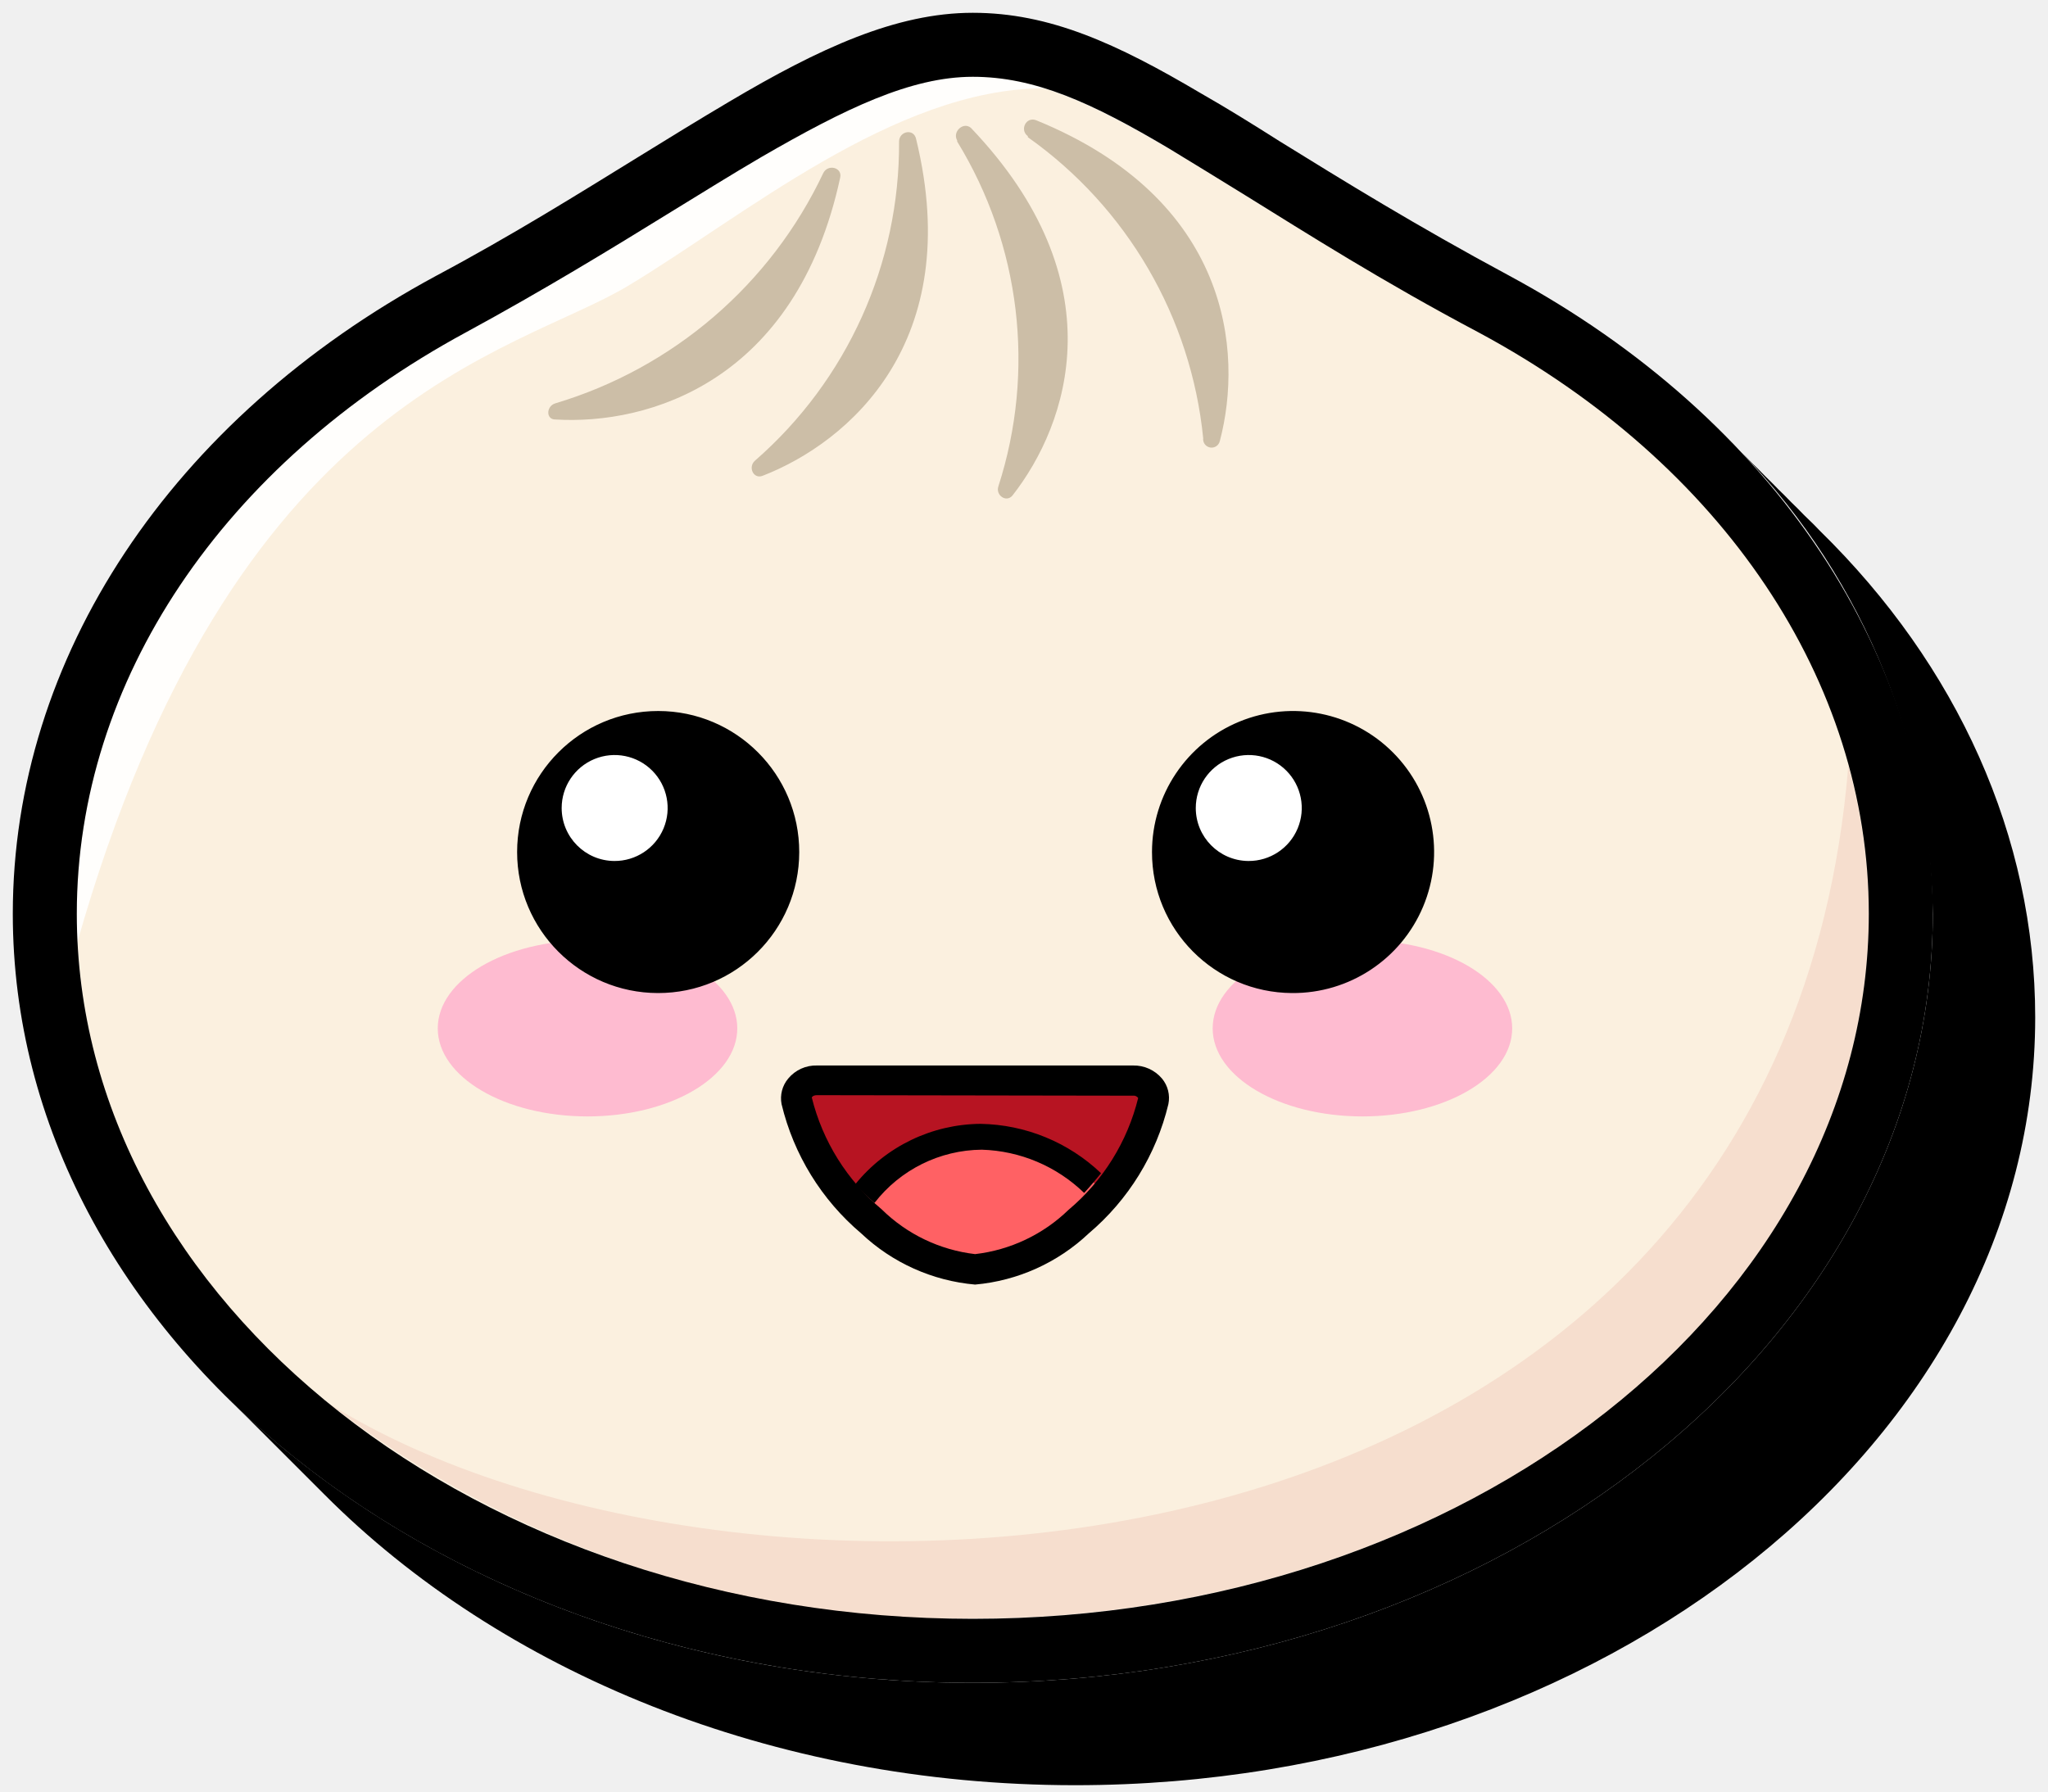
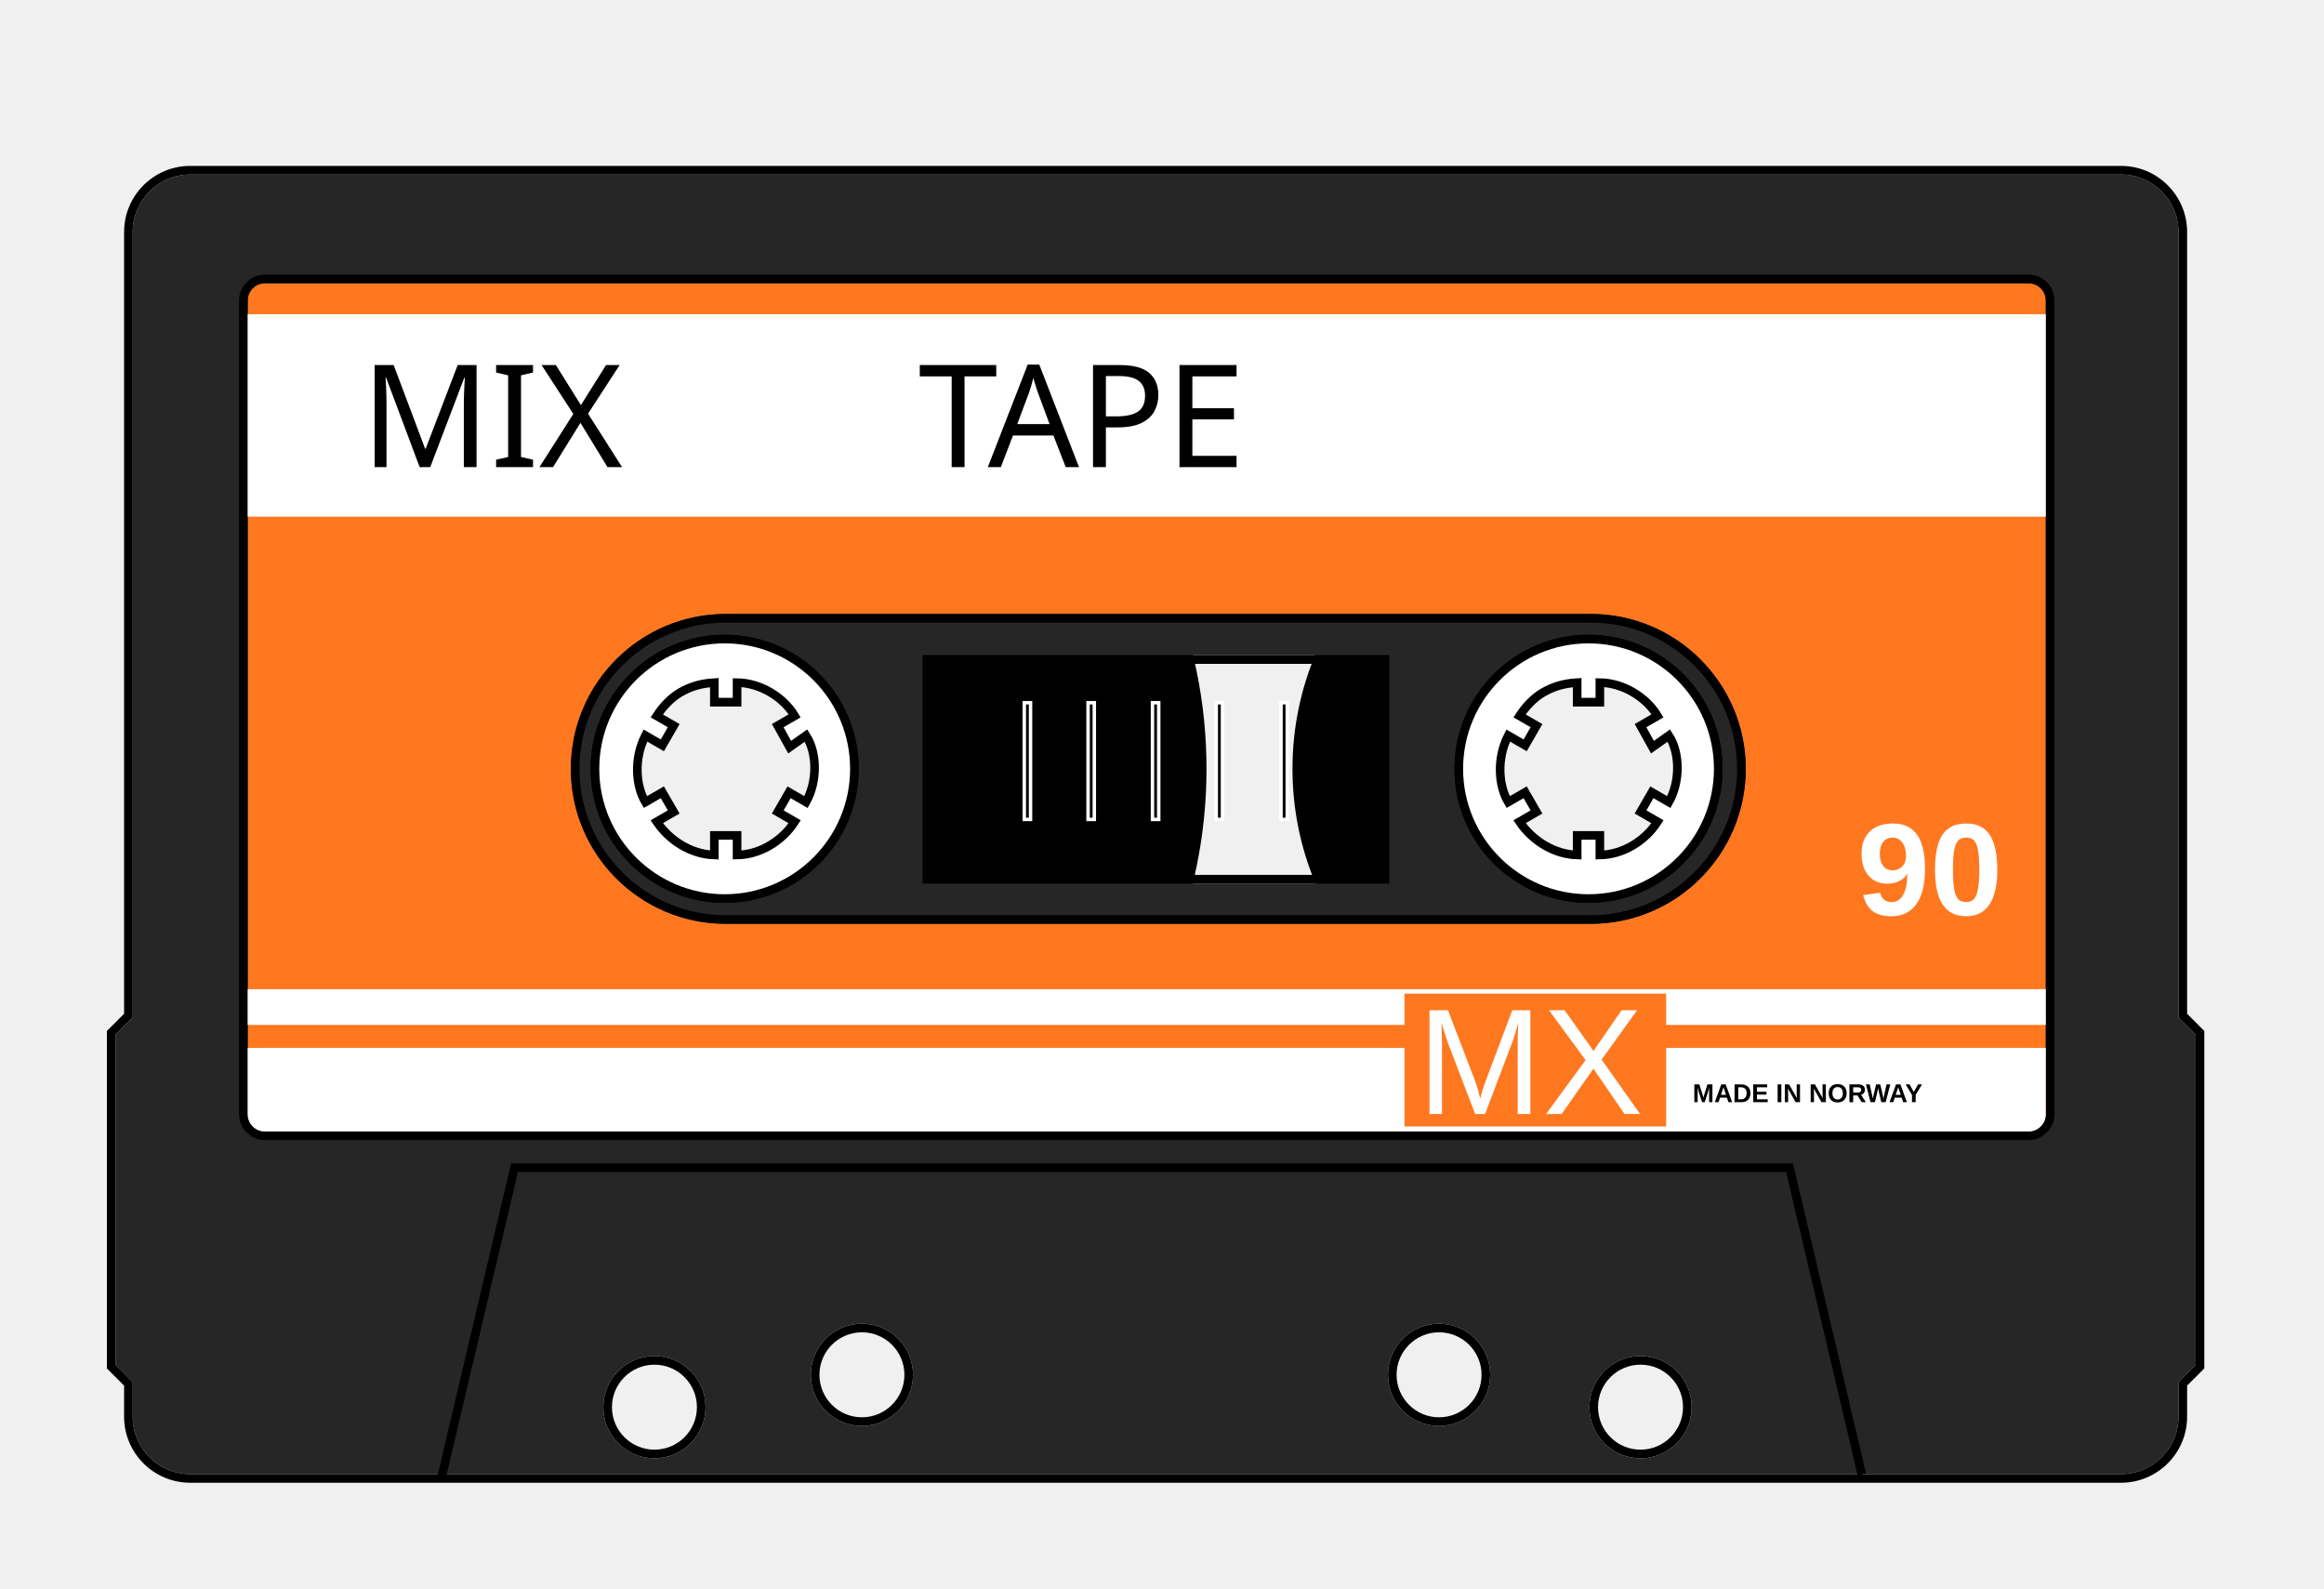
- <svg xmlns="http://www.w3.org/2000/svg" id="Bun" viewBox="0 0 80 70">
-   <path id="Shadow" d="M71.09,20.74c-.16-.17-.33-.34-.5-.5s-.33-.34-.5-.5-.33-.34-.5-.5-.33-.34-.5-.5-.33-.34-.5-.5-.33-.34-.5-.5-.33-.34-.5-.5A26.46,26.46,0,0,1,75.5,35.7c0,16.57-16.82,30.05-37.5,30.05-11.58,0-21.94-4.23-28.83-10.86l.5.5.5.5.5.5.5.5.5.5.5.5.5.5C19.55,65.3,30.14,69.75,42,69.75c20.68,0,37.5-13.48,37.5-30C79.5,32.69,76.46,26,71.09,20.74Z" />
-   <g id="Body">
-     <path id="Background" d="M73,35.7c0,15.21-15.67,27.54-35,27.54S3,50.91,3,35.7C3,26.27,9,17.94,18.22,13S33.18,3,38,3s8.94,4.13,19.78,10C67,17.94,73,26.27,73,35.7Z" style="fill:#fbf0df" />
-     <path id="Bottom_Shadow" data-name="Bottom Shadow" d="M73,35.7a21.67,21.67,0,0,0-.8-5.78c-2.73,33.3-43.35,34.9-59.32,24.94A40,40,0,0,0,38,63.24C57.3,63.24,73,50.89,73,35.7Z" style="fill:#f6dece" />
-     <path id="Light_Shine" data-name="Light Shine" d="M24.53,11.17C29,8.49,34.94,3.46,40.78,3.45A9.29,9.29,0,0,0,38,3c-2.42,0-5,1.25-8.25,3.13-1.13.66-2.3,1.39-3.54,2.15-2.33,1.44-5,3.07-8,4.7C8.69,18.13,3,26.62,3,35.7c0,.4,0,.8,0,1.19C9.06,15.48,20.07,13.85,24.53,11.17Z" style="fill:#fffefc" />
-     <path id="Top" d="M35.12,5.53A16.41,16.41,0,0,1,29.49,18c-.28.25-.06.73.3.59,3.37-1.31,7.92-5.23,6-13.14C35.71,5,35.12,5.12,35.12,5.53Zm2.27,0A16.24,16.24,0,0,1,39,19c-.12.35.31.65.55.36C41.74,16.56,43.65,11,37.93,5,37.64,4.74,37.19,5.14,37.39,5.49Zm2.76-.17A16.42,16.42,0,0,1,47,17.12a.33.33,0,0,0,.65.11c.92-3.49.4-9.44-7.17-12.53C40.08,4.54,39.82,5.08,40.15,5.32ZM21.69,15.76a16.94,16.94,0,0,0,10.47-9c.18-.36.75-.22.66.18-1.73,8-7.52,9.67-11.12,9.45C21.32,16.4,21.33,15.87,21.69,15.76Z" style="fill:#ccbea7;fill-rule:evenodd" />
-     <path id="Outline" d="M38,65.75C17.32,65.75.5,52.27.5,35.7c0-10,6.18-19.33,16.53-24.92,3-1.6,5.57-3.21,7.86-4.62,1.26-.78,2.45-1.51,3.6-2.19C32,1.89,35,.5,38,.5s5.62,1.2,8.9,3.14c1,.57,2,1.19,3.07,1.87,2.49,1.54,5.3,3.28,9,5.27C69.32,16.37,75.5,25.69,75.5,35.7,75.5,52.27,58.68,65.75,38,65.75ZM38,3c-2.42,0-5,1.25-8.25,3.13-1.13.66-2.3,1.39-3.54,2.15-2.33,1.44-5,3.07-8,4.7C8.69,18.13,3,26.62,3,35.7,3,50.89,18.7,63.25,38,63.25S73,50.89,73,35.7C73,26.62,67.31,18.13,57.78,13,54,11,51.05,9.12,48.66,7.64c-1.09-.67-2.09-1.29-3-1.84C42.63,4,40.42,3,38,3Z" />
-   </g>
-   <g id="Mouth">
-     <g id="Background-2" data-name="Background">
-       <path d="M45.05,43a8.93,8.93,0,0,1-2.92,4.71,6.81,6.81,0,0,1-4,1.88A6.84,6.84,0,0,1,34,47.71,8.93,8.93,0,0,1,31.12,43a.72.72,0,0,1,.8-.81H44.26A.72.72,0,0,1,45.05,43Z" style="fill:#b71422" />
+ <svg xmlns="http://www.w3.org/2000/svg" width="100%" height="100%" viewBox="0 0 1798 1229" version="1.1" xml:space="preserve" style="fill-rule:evenodd;clip-rule:evenodd;stroke-linecap:square;stroke-miterlimit:1.5;">
+   <g id="Artboard1" transform="matrix(1.103048,0,0,1.151483,-779.3403,-707.9588)">
+     <rect x="706.533" y="614.823" width="1629.212" height="1066.646" style="fill:none;" />
+     <g id="Donut-L" transform="matrix(1.740081,0,0,1.666887,239.9562,140.0048)">
+       <path d="M559.779,400.01C667.221,400.01 754.451,487.24 754.451,594.681C754.451,702.123 667.221,789.353 559.779,789.353C452.338,789.353 365.108,702.123 365.108,594.681C365.108,487.24 452.338,400.01 559.779,400.01ZM559.779,541.231C589.279,541.231 613.23,565.182 613.23,594.681C613.23,624.181 589.279,648.132 559.779,648.132C530.279,648.132 506.329,624.181 506.329,594.681C506.329,565.182 530.279,541.231 559.779,541.231Z" />
    </g>
-     <g id="Tongue">
-       <path id="Background-3" data-name="Background" d="M34,47.79a6.91,6.91,0,0,0,4.12,1.9,6.91,6.91,0,0,0,4.11-1.9,10.63,10.63,0,0,0,1-1.07,6.83,6.83,0,0,0-4.9-2.31,6.15,6.15,0,0,0-5,2.78C33.56,47.4,33.76,47.6,34,47.79Z" style="fill:#ff6164" />
-       <path id="Outline-2" data-name="Outline" d="M34.16,47a5.36,5.36,0,0,1,4.19-2.08,6,6,0,0,1,4,1.69c.23-.25.45-.51.66-.77a7,7,0,0,0-4.71-1.93,6.36,6.36,0,0,0-4.89,2.36A9.53,9.53,0,0,0,34.16,47Z" />
+     <g id="Spool-L" transform="matrix(0.796334,0,0,0.762838,262.8334,297.7403)">
+       <path d="M1196.367,976.879C1260.275,976.879 1312.16,1028.764 1312.16,1092.672C1312.16,1156.58 1260.275,1208.465 1196.367,1208.465C1132.459,1208.465 1080.574,1156.58 1080.574,1092.672C1080.574,1028.764 1132.459,976.879 1196.367,976.879ZM1186.367,1016.77C1173.763,1017.51 1164.729,1020.603 1156.273,1025.485C1147.86,1030.342 1140.643,1038.363 1135.634,1046.061L1150.554,1054.675L1140.554,1071.995L1125.634,1063.381C1115.025,1084.093 1117.324,1108.156 1125.634,1121.963L1140.554,1113.349L1150.554,1130.669L1135.634,1139.283C1146.985,1156.058 1166.018,1167.938 1186.367,1168.574L1186.367,1151.346L1206.367,1151.346L1206.367,1168.574C1226.828,1168.274 1246.309,1156.058 1257.1,1139.283L1242.18,1130.669L1252.18,1113.349L1267.1,1121.963C1277.246,1103.908 1277.106,1078.776 1267.1,1063.381L1252.714,1073.597L1242.18,1054.675L1257.1,1046.061C1247.541,1029.958 1227.23,1016.996 1206.367,1016.77L1206.367,1033.998L1186.367,1033.998L1186.367,1016.77Z" style="fill:white;stroke:black;stroke-width:7.59px;" />
    </g>
-     <path id="Outline-3" data-name="Outline" d="M38.09,50.19a7.42,7.42,0,0,1-4.45-2,9.52,9.52,0,0,1-3.11-5.05,1.2,1.2,0,0,1,.26-1,1.41,1.41,0,0,1,1.13-.51H44.26a1.44,1.44,0,0,1,1.13.51,1.19,1.19,0,0,1,.25,1h0a9.52,9.52,0,0,1-3.11,5.05A7.42,7.42,0,0,1,38.09,50.19Zm-6.17-7.4c-.16,0-.2.07-.21.09a8.29,8.29,0,0,0,2.73,4.37A6.23,6.23,0,0,0,38.09,49a6.28,6.28,0,0,0,3.65-1.73,8.3,8.3,0,0,0,2.72-4.37.21.21,0,0,0-.2-.09Z" />
-   </g>
-   <g id="Face">
-     <ellipse id="Right_Blush" data-name="Right Blush" cx="53.22" cy="40.18" rx="5.85" ry="3.44" style="fill:#febbd0" />
-     <ellipse id="Left_Bluch" data-name="Left Bluch" cx="22.95" cy="40.18" rx="5.85" ry="3.44" style="fill:#febbd0" />
-     <path id="Eyes" d="M25.7,38.8a5.51,5.51,0,1,0-5.5-5.51A5.51,5.51,0,0,0,25.7,38.8Zm24.77,0A5.51,5.51,0,1,0,45,33.29,5.5,5.5,0,0,0,50.47,38.8Z" style="fill-rule:evenodd" />
-     <path id="Iris" d="M24,33.64a2.07,2.07,0,1,0-2.06-2.07A2.07,2.07,0,0,0,24,33.64Zm24.77,0a2.07,2.07,0,1,0-2.06-2.07A2.07,2.07,0,0,0,48.75,33.64Z" style="fill:#fff;fill-rule:evenodd" />
+     <g id="Donut-R" transform="matrix(1.066051,0,0,1.02121,1223.842,523.9773)">
+       <path d="M559.779,400.01C667.221,400.01 754.451,487.24 754.451,594.681C754.451,702.123 667.221,789.353 559.779,789.353C452.338,789.353 365.108,702.123 365.108,594.681C365.108,487.24 452.338,400.01 559.779,400.01ZM559.779,504.098C609.774,504.098 650.363,544.687 650.363,594.681C650.363,644.676 609.774,685.265 559.779,685.265C509.785,685.265 469.195,644.676 469.195,594.681C469.195,544.687 509.785,504.098 559.779,504.098Z" />
+     </g>
+     <g id="Spool-R" transform="matrix(0.796334,0,0,0.762838,867.9976,297.7403)">
+       <path d="M1196.367,976.879C1260.275,976.879 1312.16,1028.764 1312.16,1092.672C1312.16,1156.58 1260.275,1208.465 1196.367,1208.465C1132.459,1208.465 1080.574,1156.58 1080.574,1092.672C1080.574,1028.764 1132.459,976.879 1196.367,976.879ZM1186.367,1016.77C1173.763,1017.51 1164.729,1020.603 1156.273,1025.485C1147.86,1030.342 1140.643,1038.363 1135.634,1046.061L1150.554,1054.675L1140.554,1071.995L1125.634,1063.381C1115.025,1084.093 1117.324,1108.156 1125.634,1121.963L1140.554,1113.349L1150.554,1130.669L1135.634,1139.283C1146.985,1156.058 1166.018,1167.938 1186.367,1168.574L1186.367,1151.346L1206.367,1151.346L1206.367,1168.574C1226.828,1168.274 1246.309,1156.058 1257.1,1139.283L1242.18,1130.669L1252.18,1113.349L1267.1,1121.963C1277.246,1103.908 1277.106,1078.776 1267.1,1063.381L1252.714,1073.597L1242.18,1054.675L1257.1,1046.061C1247.541,1029.958 1227.23,1016.996 1206.367,1016.77L1206.367,1033.998L1186.367,1033.998L1186.367,1016.77Z" style="fill:white;stroke:black;stroke-width:7.59px;" />
+     </g>
+     <g id="Cassette-Body" transform="matrix(0.908575,0,0,0.868445,703.1695,614.8235)">
+       <path d="M106.145,1069.04L92.87,1055.736L92.87,800.229L106.145,786.926L106.145,179.465C106.145,154.926 126.024,135.003 150.509,135.003L1641.069,135.003C1665.554,135.003 1685.433,154.926 1685.433,179.465L1685.433,786.926L1698.708,800.229L1698.708,1055.736L1685.433,1069.04L1685.433,1095.791C1685.433,1120.33 1665.554,1140.253 1641.069,1140.253L150.509,1140.253C126.024,1140.253 106.145,1120.33 106.145,1095.791L106.145,1069.04ZM1229.988,490.983C1172.881,490.983 1126.517,537.449 1126.517,594.681C1126.517,651.914 1172.881,698.38 1229.988,698.38C1287.095,698.38 1333.459,651.914 1333.459,594.681C1333.459,537.449 1287.095,490.983 1229.988,490.983ZM669.08,1023.894C647.308,1023.894 629.631,1041.609 629.631,1063.429C629.631,1085.249 647.308,1102.965 669.08,1102.965C690.853,1102.965 708.529,1085.249 708.529,1063.429C708.529,1041.609 690.853,1023.894 669.08,1023.894ZM563.139,490.983C506.031,490.983 459.667,537.449 459.667,594.681C459.667,651.914 506.031,698.38 563.139,698.38C620.246,698.38 666.61,651.914 666.61,594.681C666.61,537.449 620.246,490.983 563.139,490.983ZM1270.129,1048.926C1248.356,1048.926 1230.68,1066.642 1230.68,1088.462C1230.68,1110.282 1248.356,1127.997 1270.129,1127.997C1291.901,1127.997 1309.577,1110.282 1309.577,1088.462C1309.577,1066.642 1291.901,1048.926 1270.129,1048.926ZM1076.11,506.861L716.027,506.861L716.027,683.404L1076.11,683.404L1076.11,506.861ZM508.906,1048.926C487.134,1048.926 469.458,1066.642 469.458,1088.462C469.458,1110.282 487.134,1127.997 508.906,1127.997C530.679,1127.997 548.355,1110.282 548.355,1088.462C548.355,1066.642 530.679,1048.926 508.906,1048.926ZM1114.613,1023.894C1092.841,1023.894 1075.165,1041.609 1075.165,1063.429C1075.165,1085.249 1092.841,1102.965 1114.613,1102.965C1136.386,1102.965 1154.062,1085.249 1154.062,1063.429C1154.062,1041.609 1136.386,1023.894 1114.613,1023.894Z" style="fill:rgb(38,38,38);" />
+       <path d="M99.493,1071.801L86.218,1058.498L86.218,797.468L99.493,784.164L99.493,179.465C99.493,151.246 122.353,128.337 150.509,128.337L1641.069,128.337C1669.226,128.337 1692.085,151.246 1692.085,179.465L1692.085,784.164L1705.36,797.468L1705.36,1058.498L1692.085,1071.801L1692.085,1095.791C1692.085,1124.009 1669.226,1146.919 1641.069,1146.919L150.509,1146.919C122.353,1146.919 99.493,1124.009 99.493,1095.791L99.493,1071.801ZM106.145,1069.04L106.145,1095.791C106.145,1120.33 126.024,1140.253 150.509,1140.253L1641.069,1140.253C1665.554,1140.253 1685.433,1120.33 1685.433,1095.791L1685.433,1069.04L1698.708,1055.736L1698.708,800.229L1685.433,786.926L1685.433,179.465C1685.433,154.926 1665.554,135.003 1641.069,135.003L150.509,135.003C126.024,135.003 106.145,154.926 106.145,179.465L106.145,786.926L92.87,800.229L92.87,1055.736L106.145,1069.04ZM1270.129,1048.926C1291.901,1048.926 1309.577,1066.642 1309.577,1088.462C1309.577,1110.282 1291.901,1127.997 1270.129,1127.997C1248.356,1127.997 1230.68,1110.282 1230.68,1088.462C1230.68,1066.642 1248.356,1048.926 1270.129,1048.926ZM1270.129,1055.593C1252.028,1055.593 1237.332,1070.321 1237.332,1088.462C1237.332,1106.603 1252.028,1121.331 1270.129,1121.331C1288.23,1121.331 1302.925,1106.603 1302.925,1088.462C1302.925,1070.321 1288.23,1055.593 1270.129,1055.593ZM508.906,1048.926C530.679,1048.926 548.355,1066.642 548.355,1088.462C548.355,1110.282 530.679,1127.997 508.906,1127.997C487.134,1127.997 469.458,1110.282 469.458,1088.462C469.458,1066.642 487.134,1048.926 508.906,1048.926ZM508.906,1055.593C490.805,1055.593 476.11,1070.321 476.11,1088.462C476.11,1106.603 490.805,1121.331 508.906,1121.331C527.007,1121.331 541.703,1106.603 541.703,1088.462C541.703,1070.321 527.007,1055.593 508.906,1055.593ZM1114.613,1023.894C1136.386,1023.894 1154.062,1041.609 1154.062,1063.429C1154.062,1085.249 1136.386,1102.965 1114.613,1102.965C1092.841,1102.965 1075.165,1085.249 1075.165,1063.429C1075.165,1041.609 1092.841,1023.894 1114.613,1023.894ZM1114.613,1030.56C1096.512,1030.56 1081.817,1045.288 1081.817,1063.429C1081.817,1081.57 1096.512,1096.298 1114.613,1096.298C1132.714,1096.298 1147.41,1081.57 1147.41,1063.429C1147.41,1045.288 1132.714,1030.56 1114.613,1030.56ZM563.139,490.983C620.246,490.983 666.61,537.449 666.61,594.681C666.61,651.914 620.246,698.38 563.139,698.38C506.031,698.38 459.667,651.914 459.667,594.681C459.667,537.449 506.031,490.983 563.139,490.983ZM563.139,497.649C509.703,497.649 466.32,541.128 466.32,594.681C466.32,648.235 509.703,691.714 563.139,691.714C616.575,691.714 659.958,648.235 659.958,594.681C659.958,541.128 616.575,497.649 563.139,497.649ZM1076.11,506.861L1076.11,683.404L716.027,683.404L716.027,506.861L1076.11,506.861ZM1069.458,513.527L722.679,513.527L722.679,676.737L1069.458,676.737L1069.458,513.527ZM669.08,1023.894C690.853,1023.894 708.529,1041.609 708.529,1063.429C708.529,1085.249 690.853,1102.965 669.08,1102.965C647.308,1102.965 629.631,1085.249 629.631,1063.429C629.631,1041.609 647.308,1023.894 669.08,1023.894ZM669.08,1030.56C650.979,1030.56 636.283,1045.288 636.283,1063.429C636.283,1081.57 650.979,1096.298 669.08,1096.298C687.181,1096.298 701.877,1081.57 701.877,1063.429C701.877,1045.288 687.181,1030.56 669.08,1030.56ZM1229.988,490.983C1287.095,490.983 1333.459,537.449 1333.459,594.681C1333.459,651.914 1287.095,698.38 1229.988,698.38C1172.881,698.38 1126.517,651.914 1126.517,594.681C1126.517,537.449 1172.881,490.983 1229.988,490.983ZM1229.988,497.649C1176.552,497.649 1133.169,541.128 1133.169,594.681C1133.169,648.235 1176.552,691.714 1229.988,691.714C1283.424,691.714 1326.807,648.235 1326.807,594.681C1326.807,541.128 1283.424,497.649 1229.988,497.649Z" />
+     </g>
+     <g id="Sticker" transform="matrix(0.90709,0,0,0.868445,127.0941,177.8939)">
+       <path d="M2220.653,735.527L2220.653,1365.036C2220.653,1372.361 2214.709,1378.308 2207.388,1378.308L843.584,1378.308C836.262,1378.308 830.318,1372.361 830.318,1365.036L830.318,735.527C830.318,728.201 836.262,722.254 843.584,722.254L2207.388,722.254C2214.709,722.254 2220.653,728.201 2220.653,735.527ZM1199.933,1217.686L1868.895,1217.686C1934.99,1217.686 1988.651,1163.995 1988.651,1097.862C1988.651,1031.73 1934.99,978.039 1868.895,978.039L1199.933,978.039C1133.838,978.039 1080.177,1031.73 1080.177,1097.862C1080.177,1163.995 1133.838,1217.686 1199.933,1217.686Z" style="fill:rgb(255,120,32);" />
+       <path d="M2227.316,735.527L2227.316,1365.036C2227.316,1376.041 2218.386,1384.975 2207.388,1384.975L843.584,1384.975C832.585,1384.975 823.655,1376.041 823.655,1365.036L823.655,735.527C823.655,724.522 832.585,715.587 843.584,715.587L2207.388,715.587C2218.386,715.587 2227.316,724.522 2227.316,735.527ZM2220.653,735.527C2220.653,728.201 2214.709,722.254 2207.388,722.254L843.584,722.254C836.262,722.254 830.318,728.201 830.318,735.527L830.318,1365.036C830.318,1372.361 836.262,1378.308 843.584,1378.308L2207.388,1378.308C2214.709,1378.308 2220.653,1372.361 2220.653,1365.036L2220.653,735.527ZM1199.933,1217.686C1133.838,1217.686 1080.177,1163.995 1080.177,1097.862C1080.177,1031.73 1133.838,978.039 1199.933,978.039L1868.895,978.039C1934.99,978.039 1988.651,1031.73 1988.651,1097.862C1988.651,1163.995 1934.99,1217.686 1868.895,1217.686L1199.933,1217.686ZM1199.933,1211.019L1868.895,1211.019C1931.313,1211.019 1981.988,1160.315 1981.988,1097.862C1981.988,1035.409 1931.313,984.705 1868.895,984.705L1199.933,984.705C1137.515,984.705 1086.84,1035.409 1086.84,1097.862C1086.84,1160.315 1137.515,1211.019 1199.933,1211.019Z" />
+     </g>
+     <g id="bottom" transform="matrix(0.906579,0,0,0.358462,706.5333,1231.623)">
+       <clipPath id="_clip1">
+         <path d="M1582.756,-1157.622L1582.756,367.486C1582.756,385.233 1576.808,399.642 1569.483,399.642L204.91,399.642C197.584,399.642 191.637,385.233 191.637,367.486L191.637,-1157.622C191.637,-1175.37 197.584,-1189.778 204.91,-1189.778L1569.483,-1189.778C1576.808,-1189.778 1582.756,-1175.37 1582.756,-1157.622ZM561.46,10.501L1230.799,10.501C1296.932,10.501 1350.623,-119.576 1350.623,-279.794C1350.623,-440.013 1296.932,-570.09 1230.799,-570.09L561.46,-570.09C495.328,-570.09 441.637,-440.013 441.637,-279.794C441.637,-119.576 495.328,10.501 561.46,10.501Z" />
+       </clipPath>
+       <g clip-path="url(#_clip1)">
+         <rect x="191.637" y="243.057" width="1391.119" height="156.585" style="fill:white;" />
+       </g>
+     </g>
+     <g id="bottom1" transform="matrix(0.906579,0,0,0.153391,706.5333,1242.016)">
+       <rect x="191.637" y="243.057" width="1391.119" height="156.585" style="fill:white;" />
+     </g>
+     <g transform="matrix(0.906579,0,0,0.868445,706.5333,614.8235)">
+       <rect x="1086.597" y="768.588" width="202.442" height="102.744" style="fill:rgb(255,120,32);" />
+     </g>
+     <g transform="matrix(0.804564,0,0,0.770722,803.0963,696.5034)">
+       <g transform="matrix(131.4259,0,0,131.4259,1312.518,864.9864)">
+             </g>
+       <text x="1115.379px" y="864.986px" style="font-family:'ArialMT', 'Arial', sans-serif;font-size:131.426px;fill:white;">MX</text>
+     </g>
+     <g transform="matrix(0.906579,0,0,0.868445,128.2292,177.8939)">
+       <path d="M980.621,1641.168L1035.943,1406.371L2022.429,1406.371L2077.55,1640.228" style="fill:none;stroke:black;stroke-width:6.67px;" />
+     </g>
+     <g transform="matrix(0.906579,0,0,0.868445,706.5333,614.8235)">
+       <rect x="191.637" y="243.057" width="1391.119" height="156.585" style="fill:white;" />
+     </g>
+     <g transform="matrix(3.042959,0,0,2.914962,-2323.864,-655.8421)">
+       <g transform="matrix(30.18991,0,0,30.18991,1457.486,646.7626)">
+             </g>
+       <text x="1423.905px" y="646.763px" style="font-family:'Arial-BoldMT', 'Arial', sans-serif;font-weight:700;font-size:30.19px;fill:white;">90</text>
+     </g>
+     <g transform="matrix(0.906579,0,0,0.868445,714.5358,616.1763)">
+       <g transform="matrix(20,0,0,20,1478.489,850.9931)">
+             </g>
+       <text x="1300.687px" y="850.993px" style="font-family:'Arial-BoldMT', 'Arial', sans-serif;font-weight:700;font-size:20px;">MADE IN NOR<tspan x="1434.769px 1452.542px 1465.15px " y="850.993px 850.993px 850.993px ">WAY</tspan>
+       </text>
+     </g>
+     <g>
+       <g transform="matrix(0.906579,0,0,0.868445,706.5333,614.8235)">
+         <rect x="792.46" y="543.565" width="4.832" height="90.276" style="stroke:white;stroke-width:2.67px;" />
+       </g>
+       <g transform="matrix(0.906579,0,0,0.868445,751.2587,614.8235)">
+         <rect x="792.46" y="543.565" width="4.832" height="90.276" style="stroke:white;stroke-width:2.67px;" />
+       </g>
+       <g transform="matrix(0.906579,0,0,0.868445,796.4432,614.8235)">
+         <rect x="792.46" y="543.565" width="4.832" height="90.276" style="stroke:white;stroke-width:2.67px;" />
+       </g>
+       <g transform="matrix(0.906579,0,0,0.868445,841.1685,614.8235)">
+         <rect x="792.46" y="543.565" width="4.832" height="90.276" style="stroke:white;stroke-width:2.67px;" />
+       </g>
+       <g transform="matrix(0.906579,0,0,0.868445,886.5854,614.8235)">
+         <rect x="792.46" y="543.565" width="4.832" height="90.276" style="stroke:white;stroke-width:2.67px;" />
+       </g>
+     </g>
+     <g transform="matrix(0.989324,0,0,0.94771,681.4649,585.5149)">
+       <g transform="matrix(101.3333,0,0,101.3333,1175.586,362.0341)">
+             </g>
+       <text x="281.116px" y="362.034px" style="font-family:'BBHSansBartle-Regular', 'BBH Sans Bartle';font-size:101.333px;">MIX<tspan x="676.418px 783.73px " y="362.034px 362.034px ">TA</tspan>PE</text>
+     </g>
  </g>
</svg>
